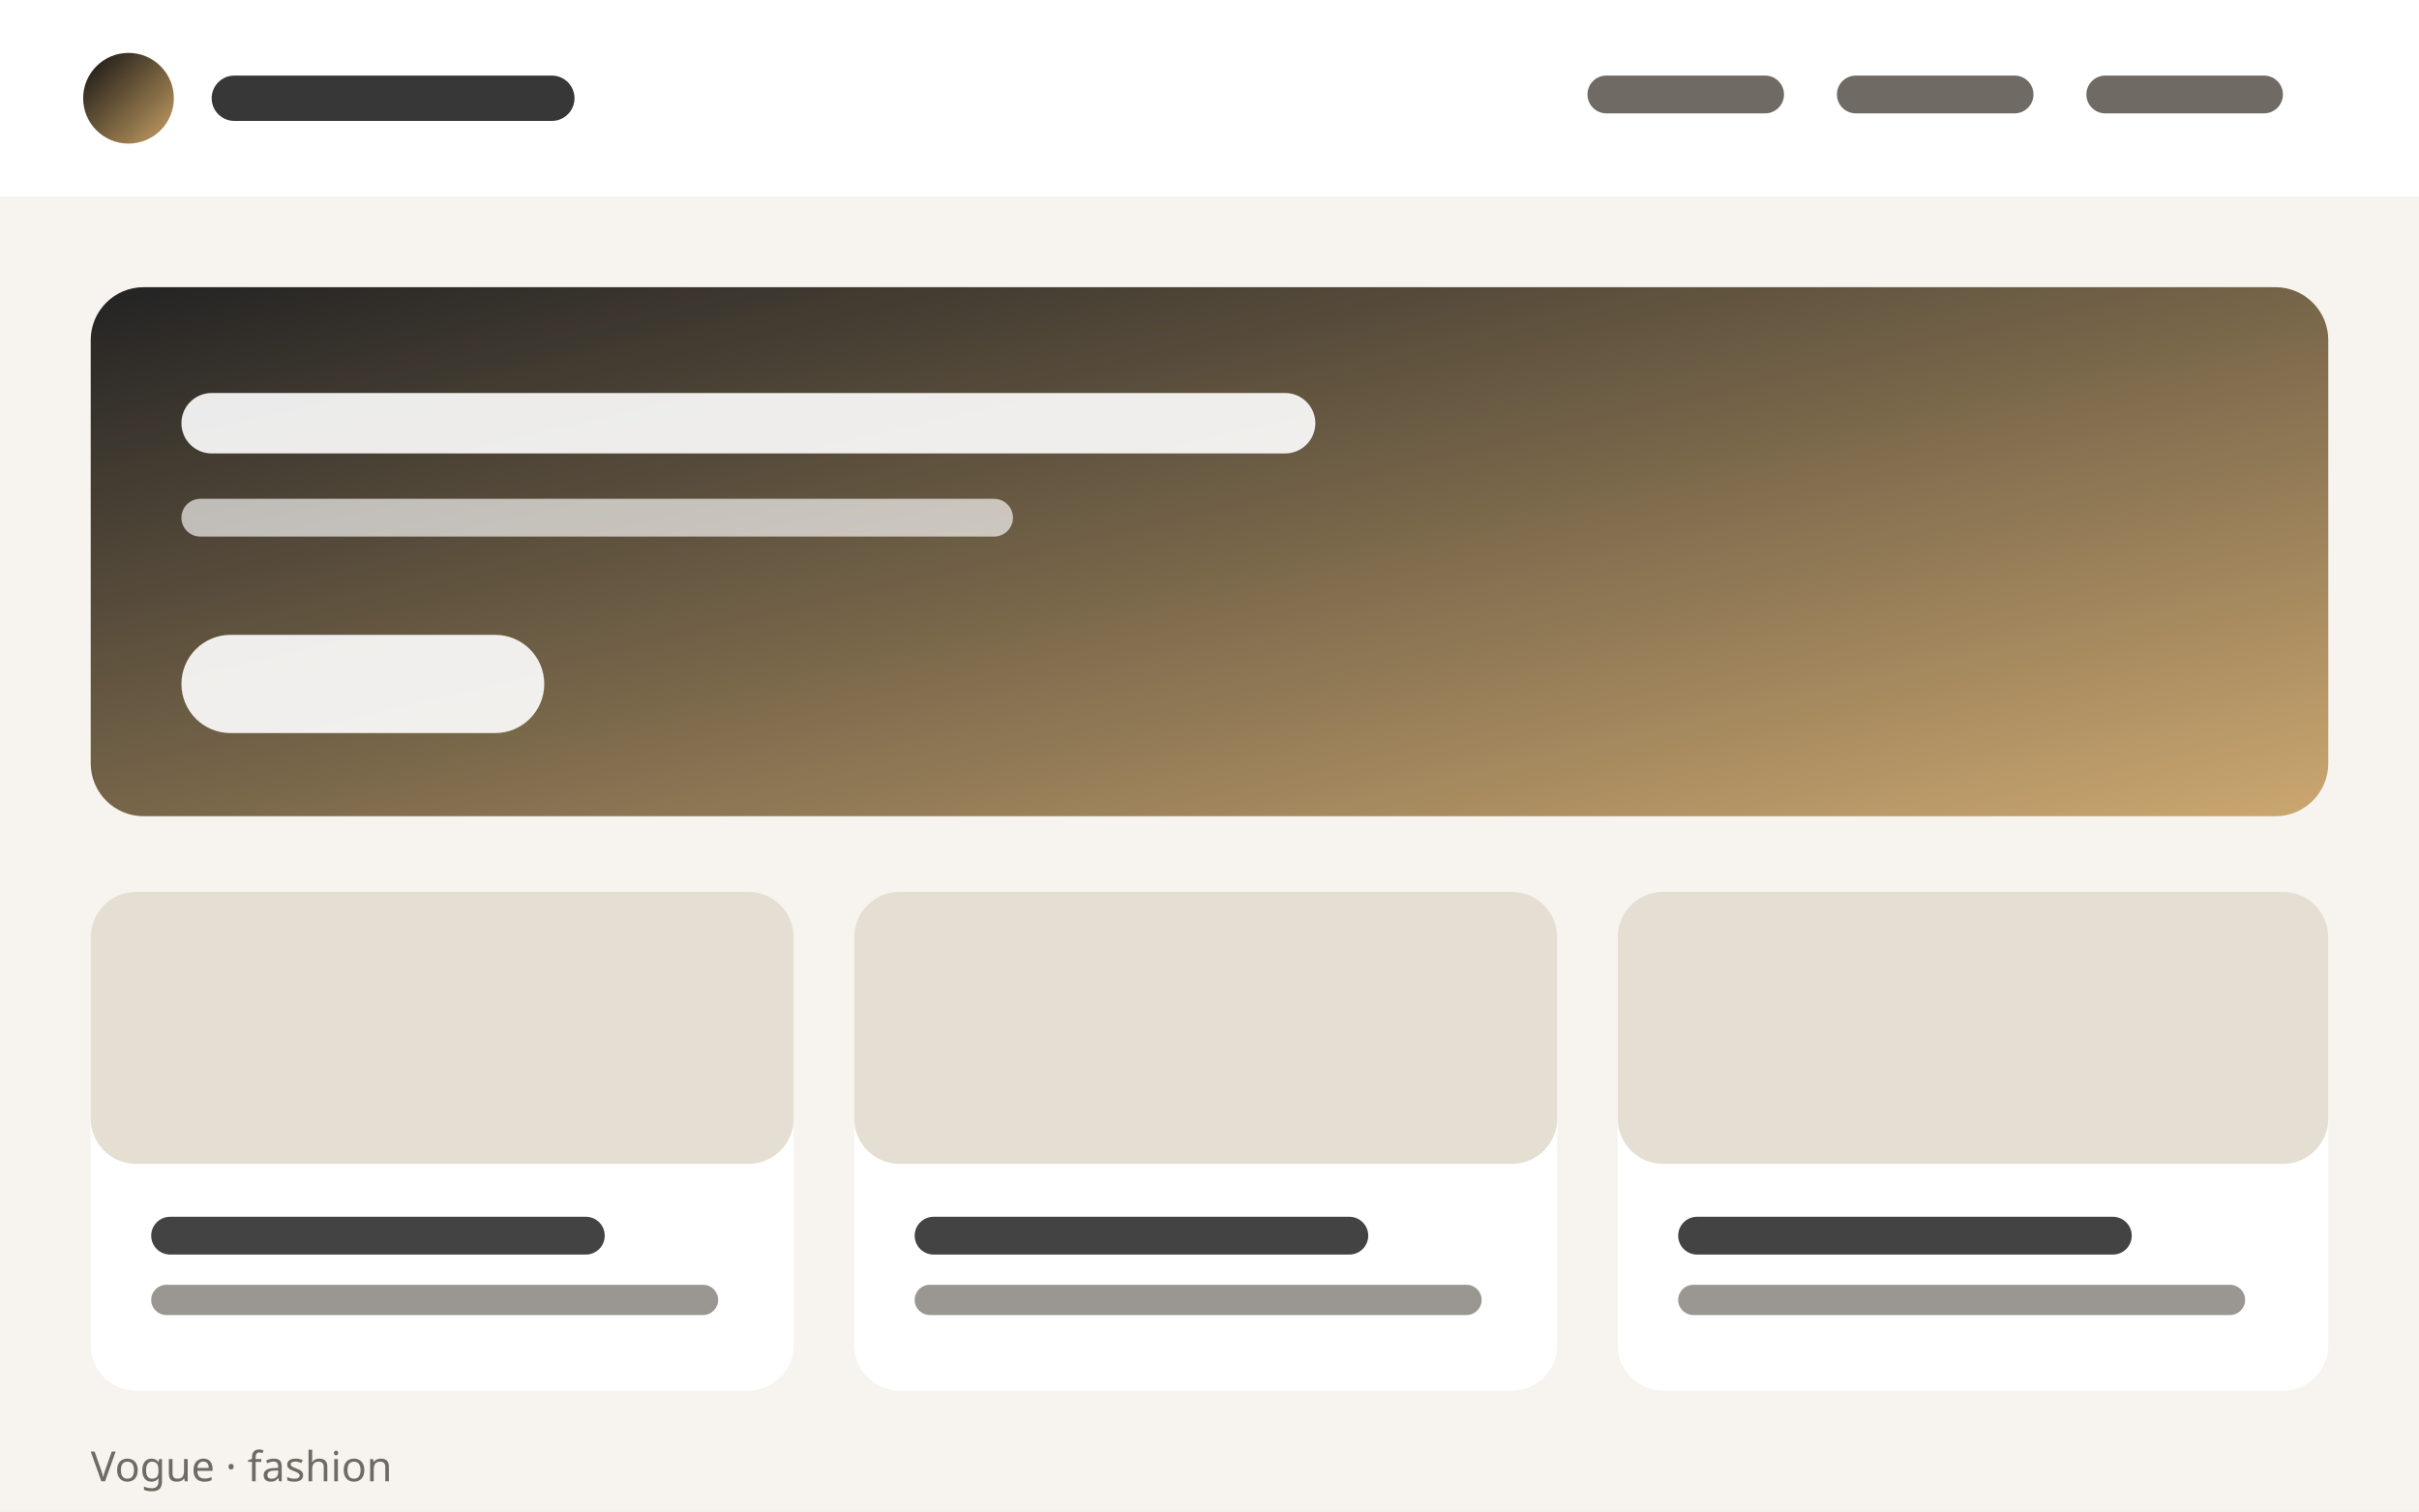
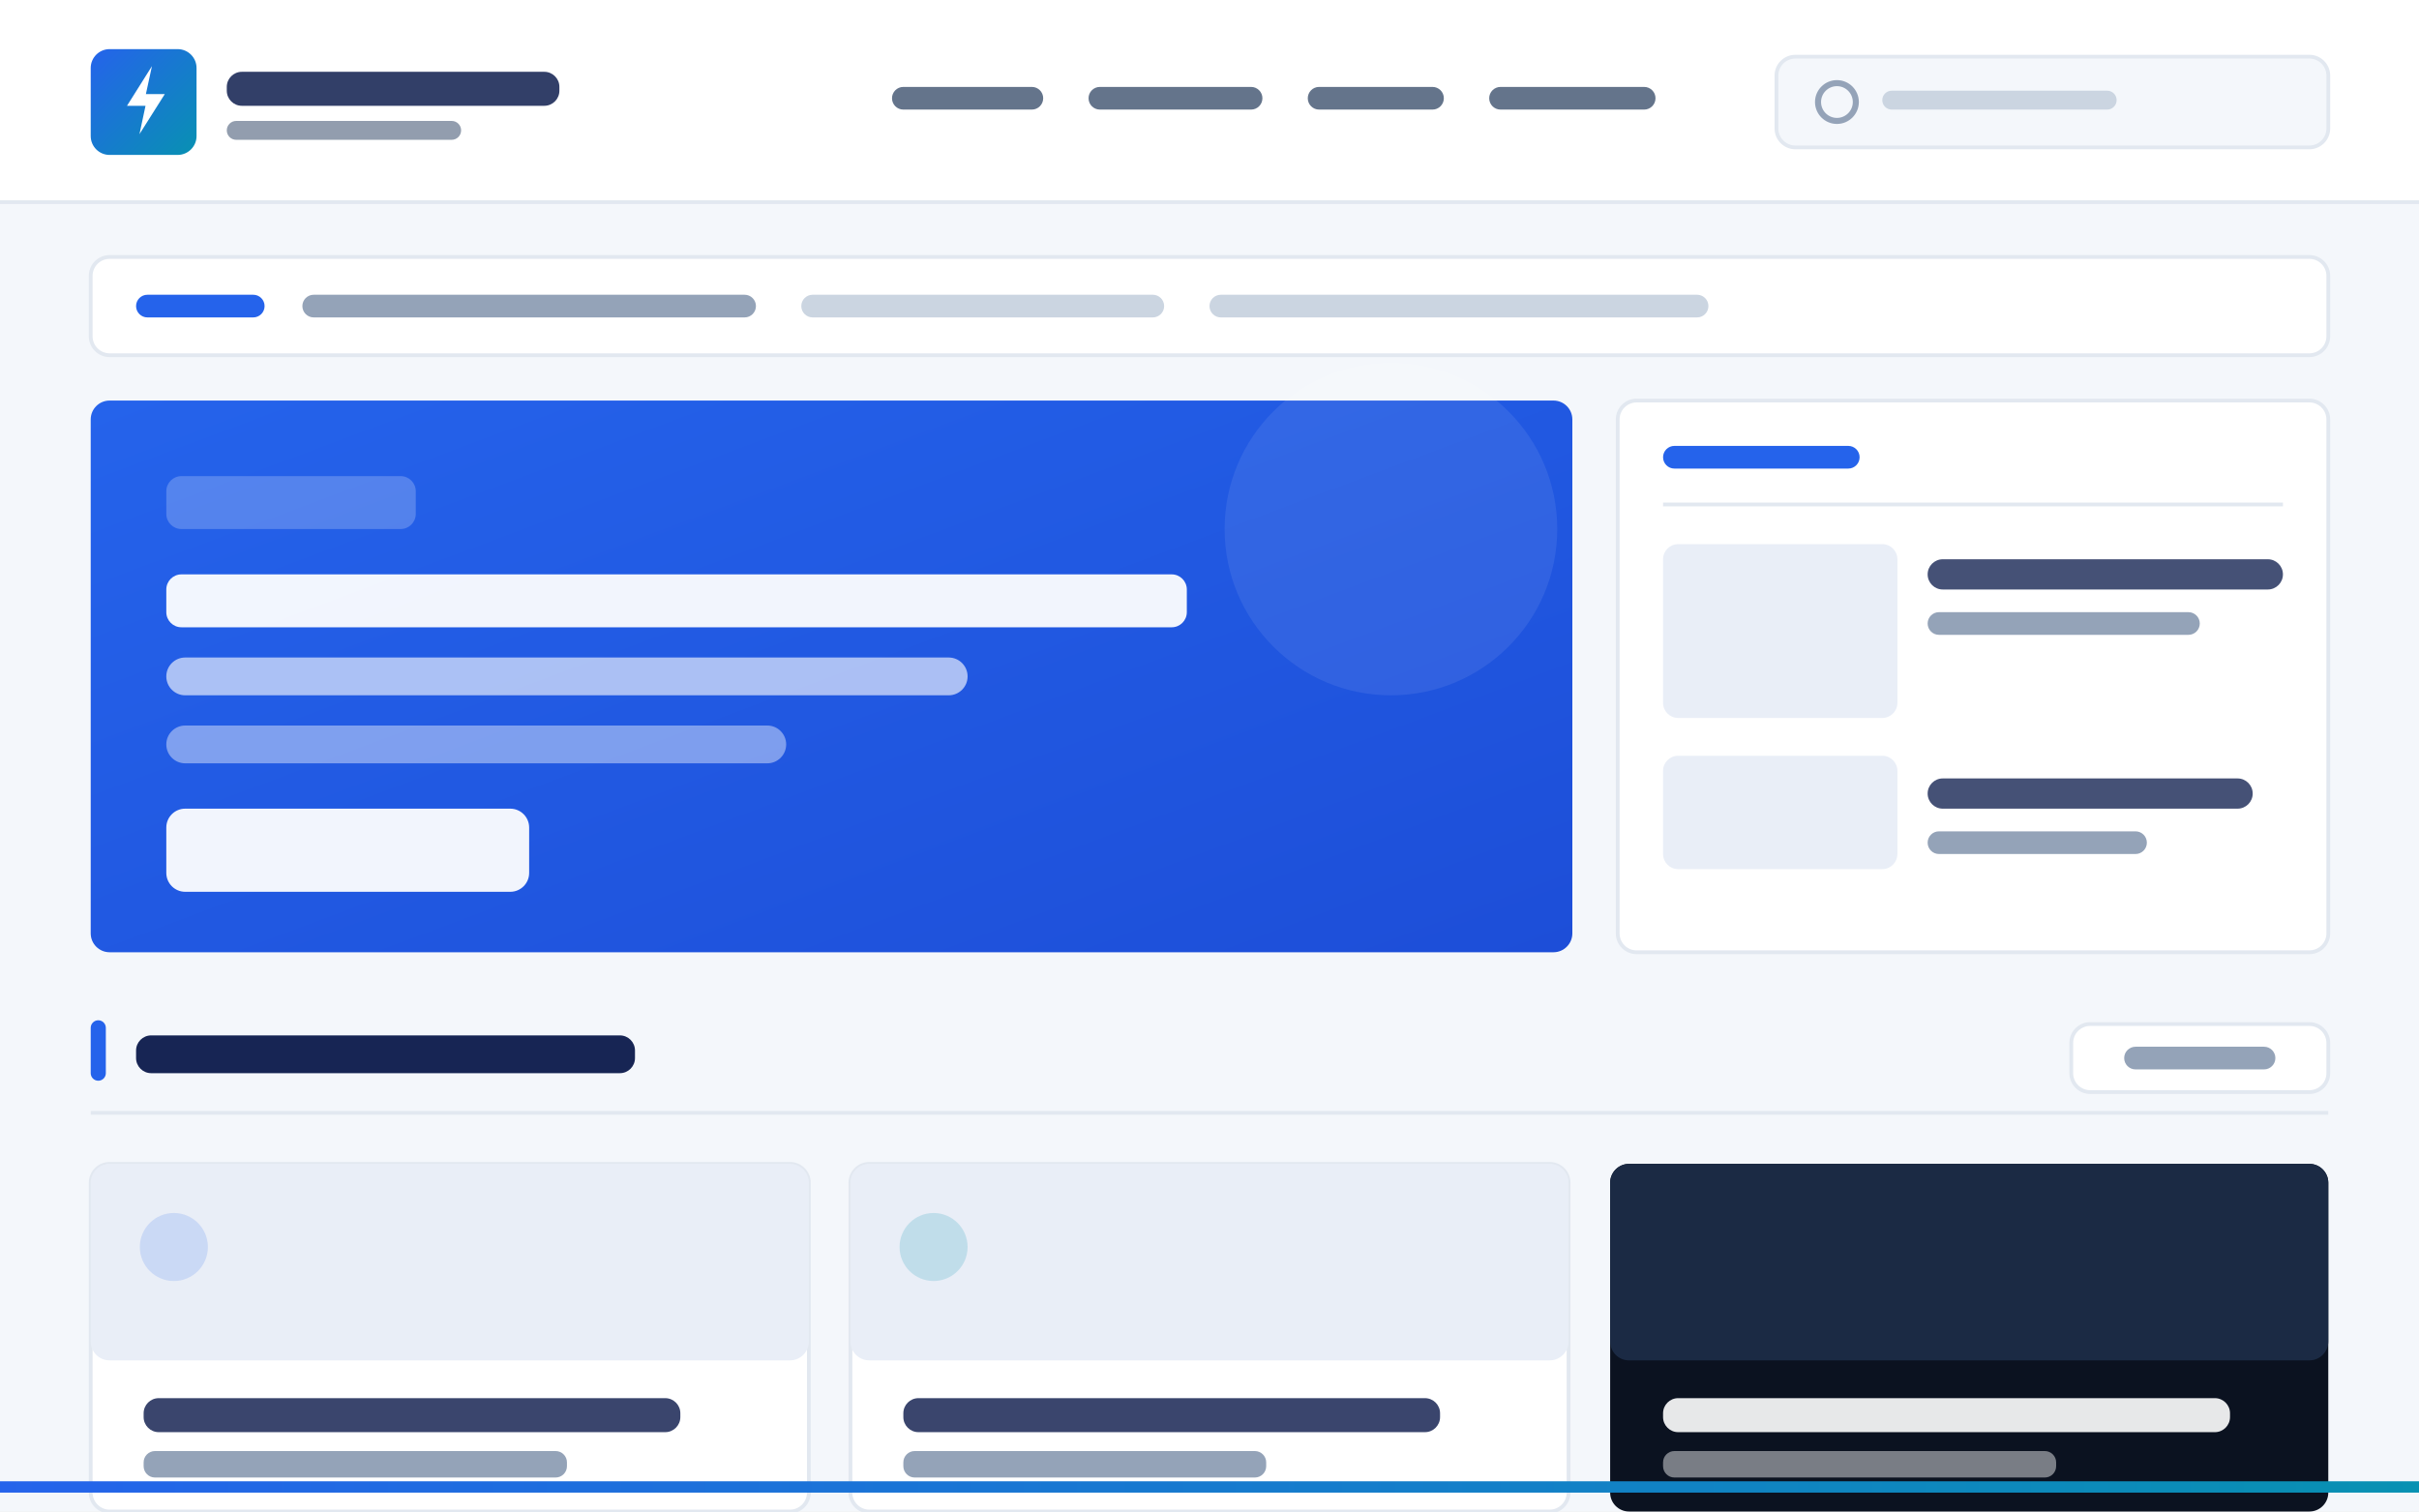
<svg xmlns="http://www.w3.org/2000/svg" viewBox="0 0 640 400" role="img" aria-label="Pratinjau tema Vogue">
  <defs>
-     <linearGradient id="hero" x1="0" y1="0" x2="1" y2="1">
-       <stop offset="0" stop-color="#111111" />
-       <stop offset="1" stop-color="#c8a165" />
+     <linearGradient id="amp-brand" x1="0" y1="0" x2="1" y2="1">
+       <stop offset="0" stop-color="#2563eb" />
+       <stop offset="1" stop-color="#0891b2" />
+     </linearGradient>
+     <linearGradient id="amp-hero" x1="0" y1="0" x2="1" y2="1">
+       <stop offset="0" stop-color="#2563eb" />
+       <stop offset="1" stop-color="#1d4ed8" />
+     </linearGradient>
+     <linearGradient id="amp-hairline" x1="0" y1="0" x2="1" y2="0">
+       <stop offset="0" stop-color="#2563eb" />
+       <stop offset="1" stop-color="#0891b2" />
    </linearGradient>
  </defs>
-   <rect width="640" height="400" fill="#f7f4ef" />
-   <rect x="0" y="0" width="640" height="52" fill="#ffffff" />
-   <circle cx="34" cy="26" r="12" fill="url(#hero)" />
-   <rect x="56" y="20" width="96" height="12" rx="6" fill="#141414" opacity=".85" />
-   <rect x="420" y="20" width="52" height="10" rx="5" fill="#6f6a63" />
-   <rect x="486" y="20" width="52" height="10" rx="5" fill="#6f6a63" />
-   <rect x="552" y="20" width="52" height="10" rx="5" fill="#6f6a63" />
-   <rect x="24" y="76" width="592" height="140" rx="14" fill="url(#hero)" opacity=".92" />
-   <rect x="48" y="104" width="300" height="16" rx="8" fill="#ffffff" opacity=".9" />
-   <rect x="48" y="132" width="220" height="10" rx="5" fill="#ffffff" opacity=".65" />
-   <rect x="48" y="168" width="96" height="26" rx="13" fill="#ffffff" opacity=".9" />
-   <rect x="24" y="236" width="186" height="132" rx="12" fill="#ffffff" />
-   <rect x="24" y="236" width="186" height="72" rx="12" fill="#e5ded2" />
-   <rect x="40" y="322" width="120" height="10" rx="5" fill="#141414" opacity=".8" />
-   <rect x="40" y="340" width="150" height="8" rx="4" fill="#6f6a63" opacity=".7" />
-   <rect x="226" y="236" width="186" height="132" rx="12" fill="#ffffff" />
-   <rect x="226" y="236" width="186" height="72" rx="12" fill="#e5ded2" />
-   <rect x="242" y="322" width="120" height="10" rx="5" fill="#141414" opacity=".8" />
-   <rect x="242" y="340" width="150" height="8" rx="4" fill="#6f6a63" opacity=".7" />
-   <rect x="428" y="236" width="188" height="132" rx="12" fill="#ffffff" />
-   <rect x="428" y="236" width="188" height="72" rx="12" fill="#e5ded2" />
-   <rect x="444" y="322" width="120" height="10" rx="5" fill="#141414" opacity=".8" />
-   <rect x="444" y="340" width="150" height="8" rx="4" fill="#6f6a63" opacity=".7" />
-   <text x="24" y="392" font-family="system-ui, sans-serif" font-size="11" fill="#6f6a63">Vogue · fashion</text>
+   <rect width="640" height="400" fill="#f4f7fb" />
+   <rect x="0" y="0" width="640" height="54" fill="#ffffff" />
+   <rect x="0" y="53" width="640" height="1" fill="#e2e8f0" />
+   <rect x="24" y="13" width="28" height="28" rx="5" fill="url(#amp-brand)" />
+   <path d="M40.2 17.5 33.6 28h4.9l-1.6 7.5 6.7-10.6h-5z" fill="#ffffff" />
+   <rect x="60" y="19" width="88" height="9" rx="4" fill="#172554" opacity=".88" />
+   <rect x="60" y="32" width="62" height="5" rx="2.5" fill="#64748b" opacity=".7" />
+   <rect x="236" y="23" width="40" height="6" rx="3" fill="#64748b" />
+   <rect x="288" y="23" width="46" height="6" rx="3" fill="#64748b" />
+   <rect x="346" y="23" width="36" height="6" rx="3" fill="#64748b" />
+   <rect x="394" y="23" width="44" height="6" rx="3" fill="#64748b" />
+   <rect x="470" y="15" width="146" height="24" rx="5" fill="#f4f7fb" stroke="#e2e8f0" />
+   <circle cx="486" cy="27" r="5" fill="none" stroke="#94a3b8" stroke-width="1.6" />
+   <rect x="498" y="24" width="62" height="5" rx="2.5" fill="#cbd5e1" />
+   <rect x="24" y="68" width="592" height="26" rx="5" fill="#ffffff" stroke="#e2e8f0" />
+   <rect x="36" y="78" width="34" height="6" rx="3" fill="#2563eb" />
+   <rect x="80" y="78" width="120" height="6" rx="3" fill="#94a3b8" />
+   <rect x="212" y="78" width="96" height="6" rx="3" fill="#cbd5e1" />
+   <rect x="320" y="78" width="132" height="6" rx="3" fill="#cbd5e1" />
+   <rect x="24" y="106" width="392" height="146" rx="5" fill="url(#amp-hero)" />
+   <circle cx="368" cy="140" r="44" fill="#ffffff" opacity=".08" />
+   <rect x="44" y="126" width="66" height="14" rx="4" fill="#ffffff" opacity=".22" />
+   <rect x="44" y="152" width="270" height="14" rx="4" fill="#ffffff" opacity=".94" />
+   <rect x="44" y="174" width="212" height="10" rx="5" fill="#ffffff" opacity=".62" />
+   <rect x="44" y="192" width="164" height="10" rx="5" fill="#ffffff" opacity=".42" />
+   <rect x="44" y="214" width="96" height="22" rx="5" fill="#ffffff" opacity=".94" />
+   <rect x="428" y="106" width="188" height="146" rx="5" fill="#ffffff" stroke="#e2e8f0" />
+   <rect x="440" y="118" width="52" height="6" rx="3" fill="#2563eb" />
+   <rect x="440" y="133" width="164" height="1" fill="#e2e8f0" />
+   <rect x="440" y="144" width="62" height="46" rx="4" fill="#e9eef7" />
+   <rect x="510" y="148" width="94" height="8" rx="4" fill="#172554" opacity=".8" />
+   <rect x="510" y="162" width="72" height="6" rx="3" fill="#94a3b8" />
+   <rect x="440" y="200" width="62" height="30" rx="4" fill="#e9eef7" />
+   <rect x="510" y="206" width="86" height="8" rx="4" fill="#172554" opacity=".8" />
+   <rect x="510" y="220" width="58" height="6" rx="3" fill="#94a3b8" />
+   <rect x="24" y="270" width="4" height="16" rx="2" fill="#2563eb" />
+   <rect x="36" y="274" width="132" height="10" rx="4" fill="#172554" />
+   <rect x="548" y="271" width="68" height="18" rx="5" fill="#ffffff" stroke="#e2e8f0" />
+   <rect x="562" y="277" width="40" height="6" rx="3" fill="#94a3b8" />
+   <rect x="24" y="294" width="592" height="1" fill="#e2e8f0" />
+   <g>
+     <rect x="24" y="308" width="190" height="92" rx="5" fill="#ffffff" stroke="#e2e8f0" />
+     <rect x="24" y="308" width="190" height="52" rx="5" fill="#e9eef7" />
+     <circle cx="46" cy="330" r="9" fill="#2563eb" opacity=".16" />
+     <rect x="38" y="370" width="142" height="9" rx="4" fill="#172554" opacity=".85" />
+     <rect x="38" y="384" width="112" height="7" rx="3" fill="#94a3b8" />
+   </g>
+   <g>
+     <rect x="225" y="308" width="190" height="92" rx="5" fill="#ffffff" stroke="#e2e8f0" />
+     <rect x="225" y="308" width="190" height="52" rx="5" fill="#e9eef7" />
+     <circle cx="247" cy="330" r="9" fill="#0891b2" opacity=".18" />
+     <rect x="239" y="370" width="142" height="9" rx="4" fill="#172554" opacity=".85" />
+     <rect x="239" y="384" width="96" height="7" rx="3" fill="#94a3b8" />
+   </g>
+   <g>
+     <rect x="426" y="308" width="190" height="92" rx="5" fill="#0b1220" />
+     <rect x="426" y="308" width="190" height="52" rx="5" fill="#1b2a44" />
+     <rect x="440" y="370" width="150" height="9" rx="4" fill="#ffffff" opacity=".9" />
+     <rect x="440" y="384" width="104" height="7" rx="3" fill="#ffffff" opacity=".45" />
+   </g>
+   <rect x="0" y="392" width="640" height="3" fill="url(#amp-hairline)" />
</svg>
